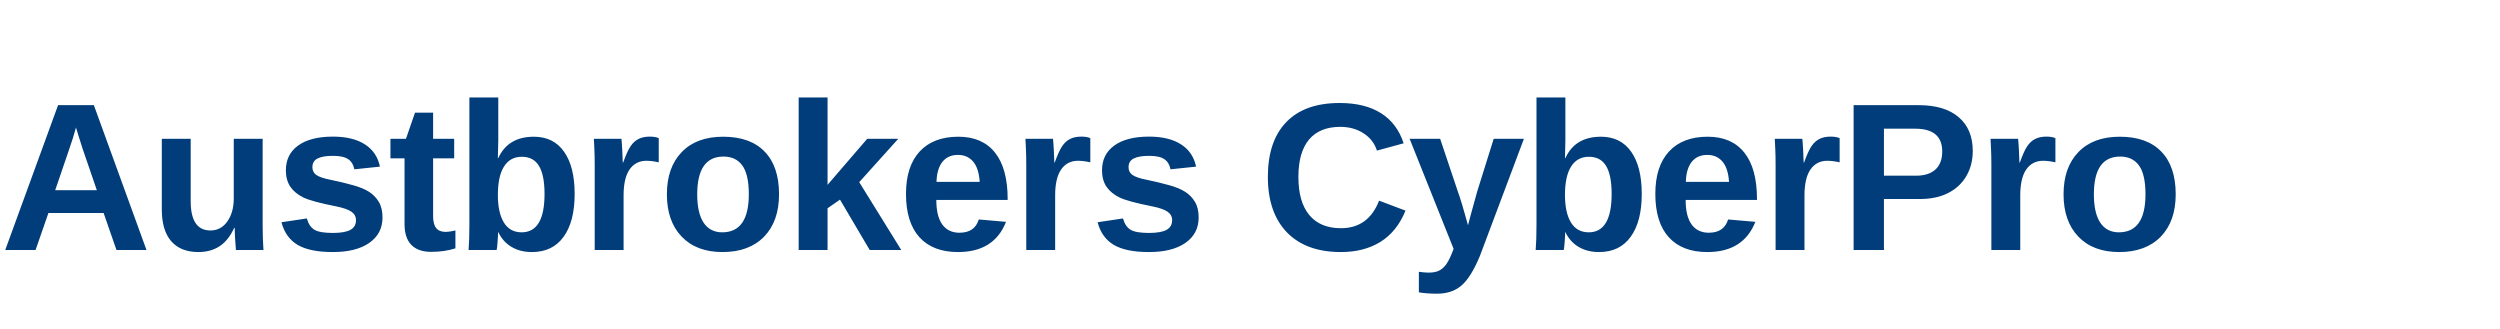
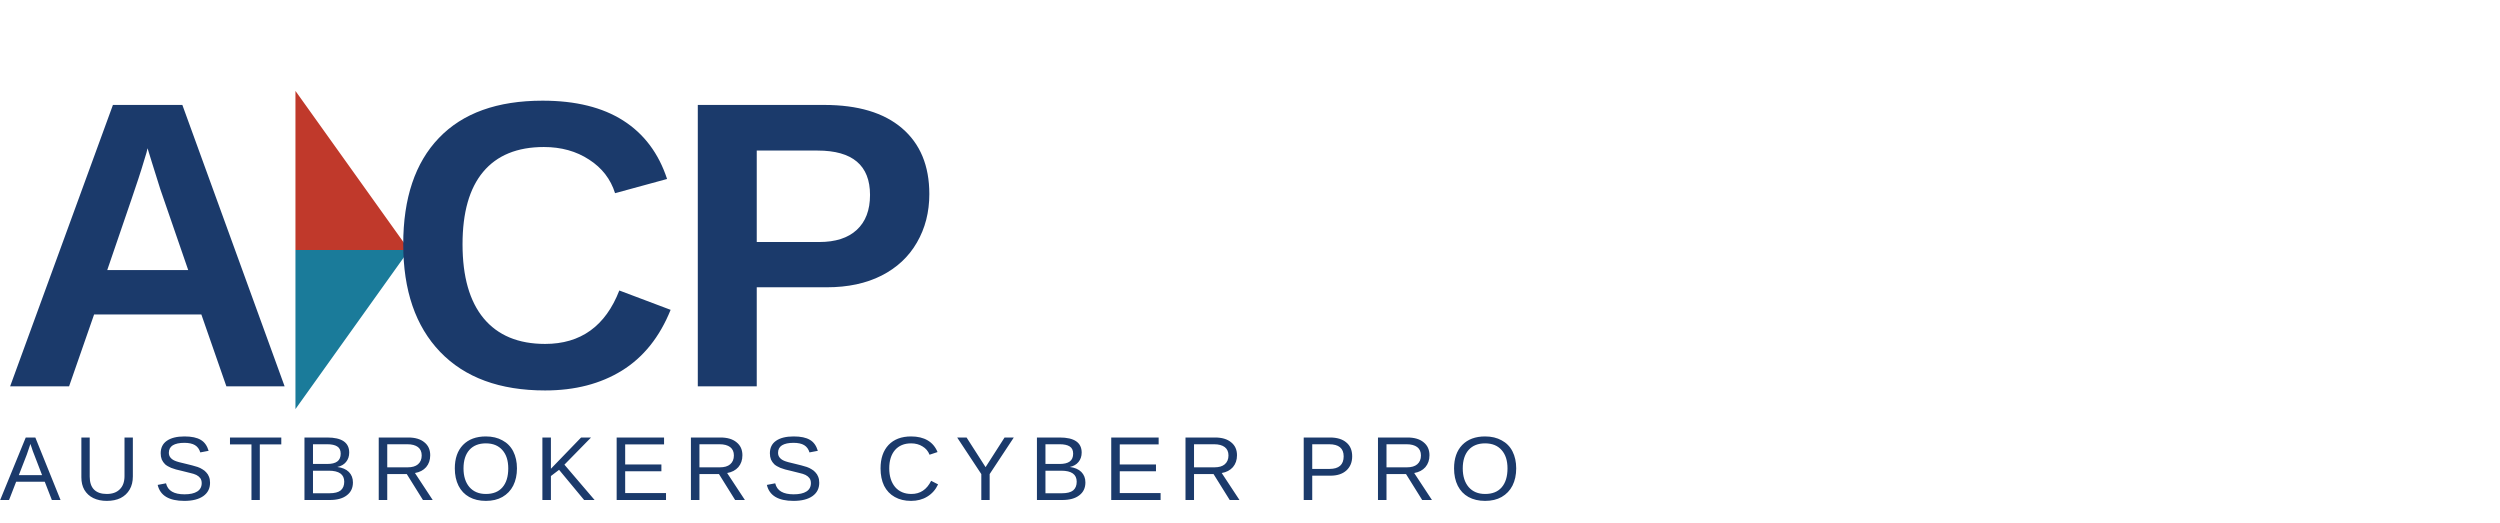
- <svg xmlns="http://www.w3.org/2000/svg" viewBox="0 0 380 50">
-   <text x="0" y="38" font-family="-apple-system, 'Helvetica Neue', Arial, sans-serif" font-size="32" font-weight="700" fill="#003D7A" letter-spacing="-0.5">Austbrokers CyberPro</text>
+ <svg xmlns="http://www.w3.org/2000/svg" viewBox="0 0 220 46">
+   <text x="0" y="34" font-family="-apple-system,'Helvetica Neue',Arial,sans-serif" font-size="36" font-weight="900" fill="#1B3A6B" letter-spacing="-1">A</text>
+   <polygon points="26,8 36,22 26,22" fill="#C0392B" />
+   <polygon points="26,22 36,22 26,36" fill="#1A7B9A" />
+   <text x="34" y="34" font-family="-apple-system,'Helvetica Neue',Arial,sans-serif" font-size="36" font-weight="900" fill="#1B3A6B" letter-spacing="-1">CP</text>
+   <text x="0" y="44" font-family="-apple-system,'Helvetica Neue',Arial,sans-serif" font-size="8" font-weight="500" fill="#1B3A6B" letter-spacing="1.2">AUSTBROKERS CYBER PRO</text>
</svg>
